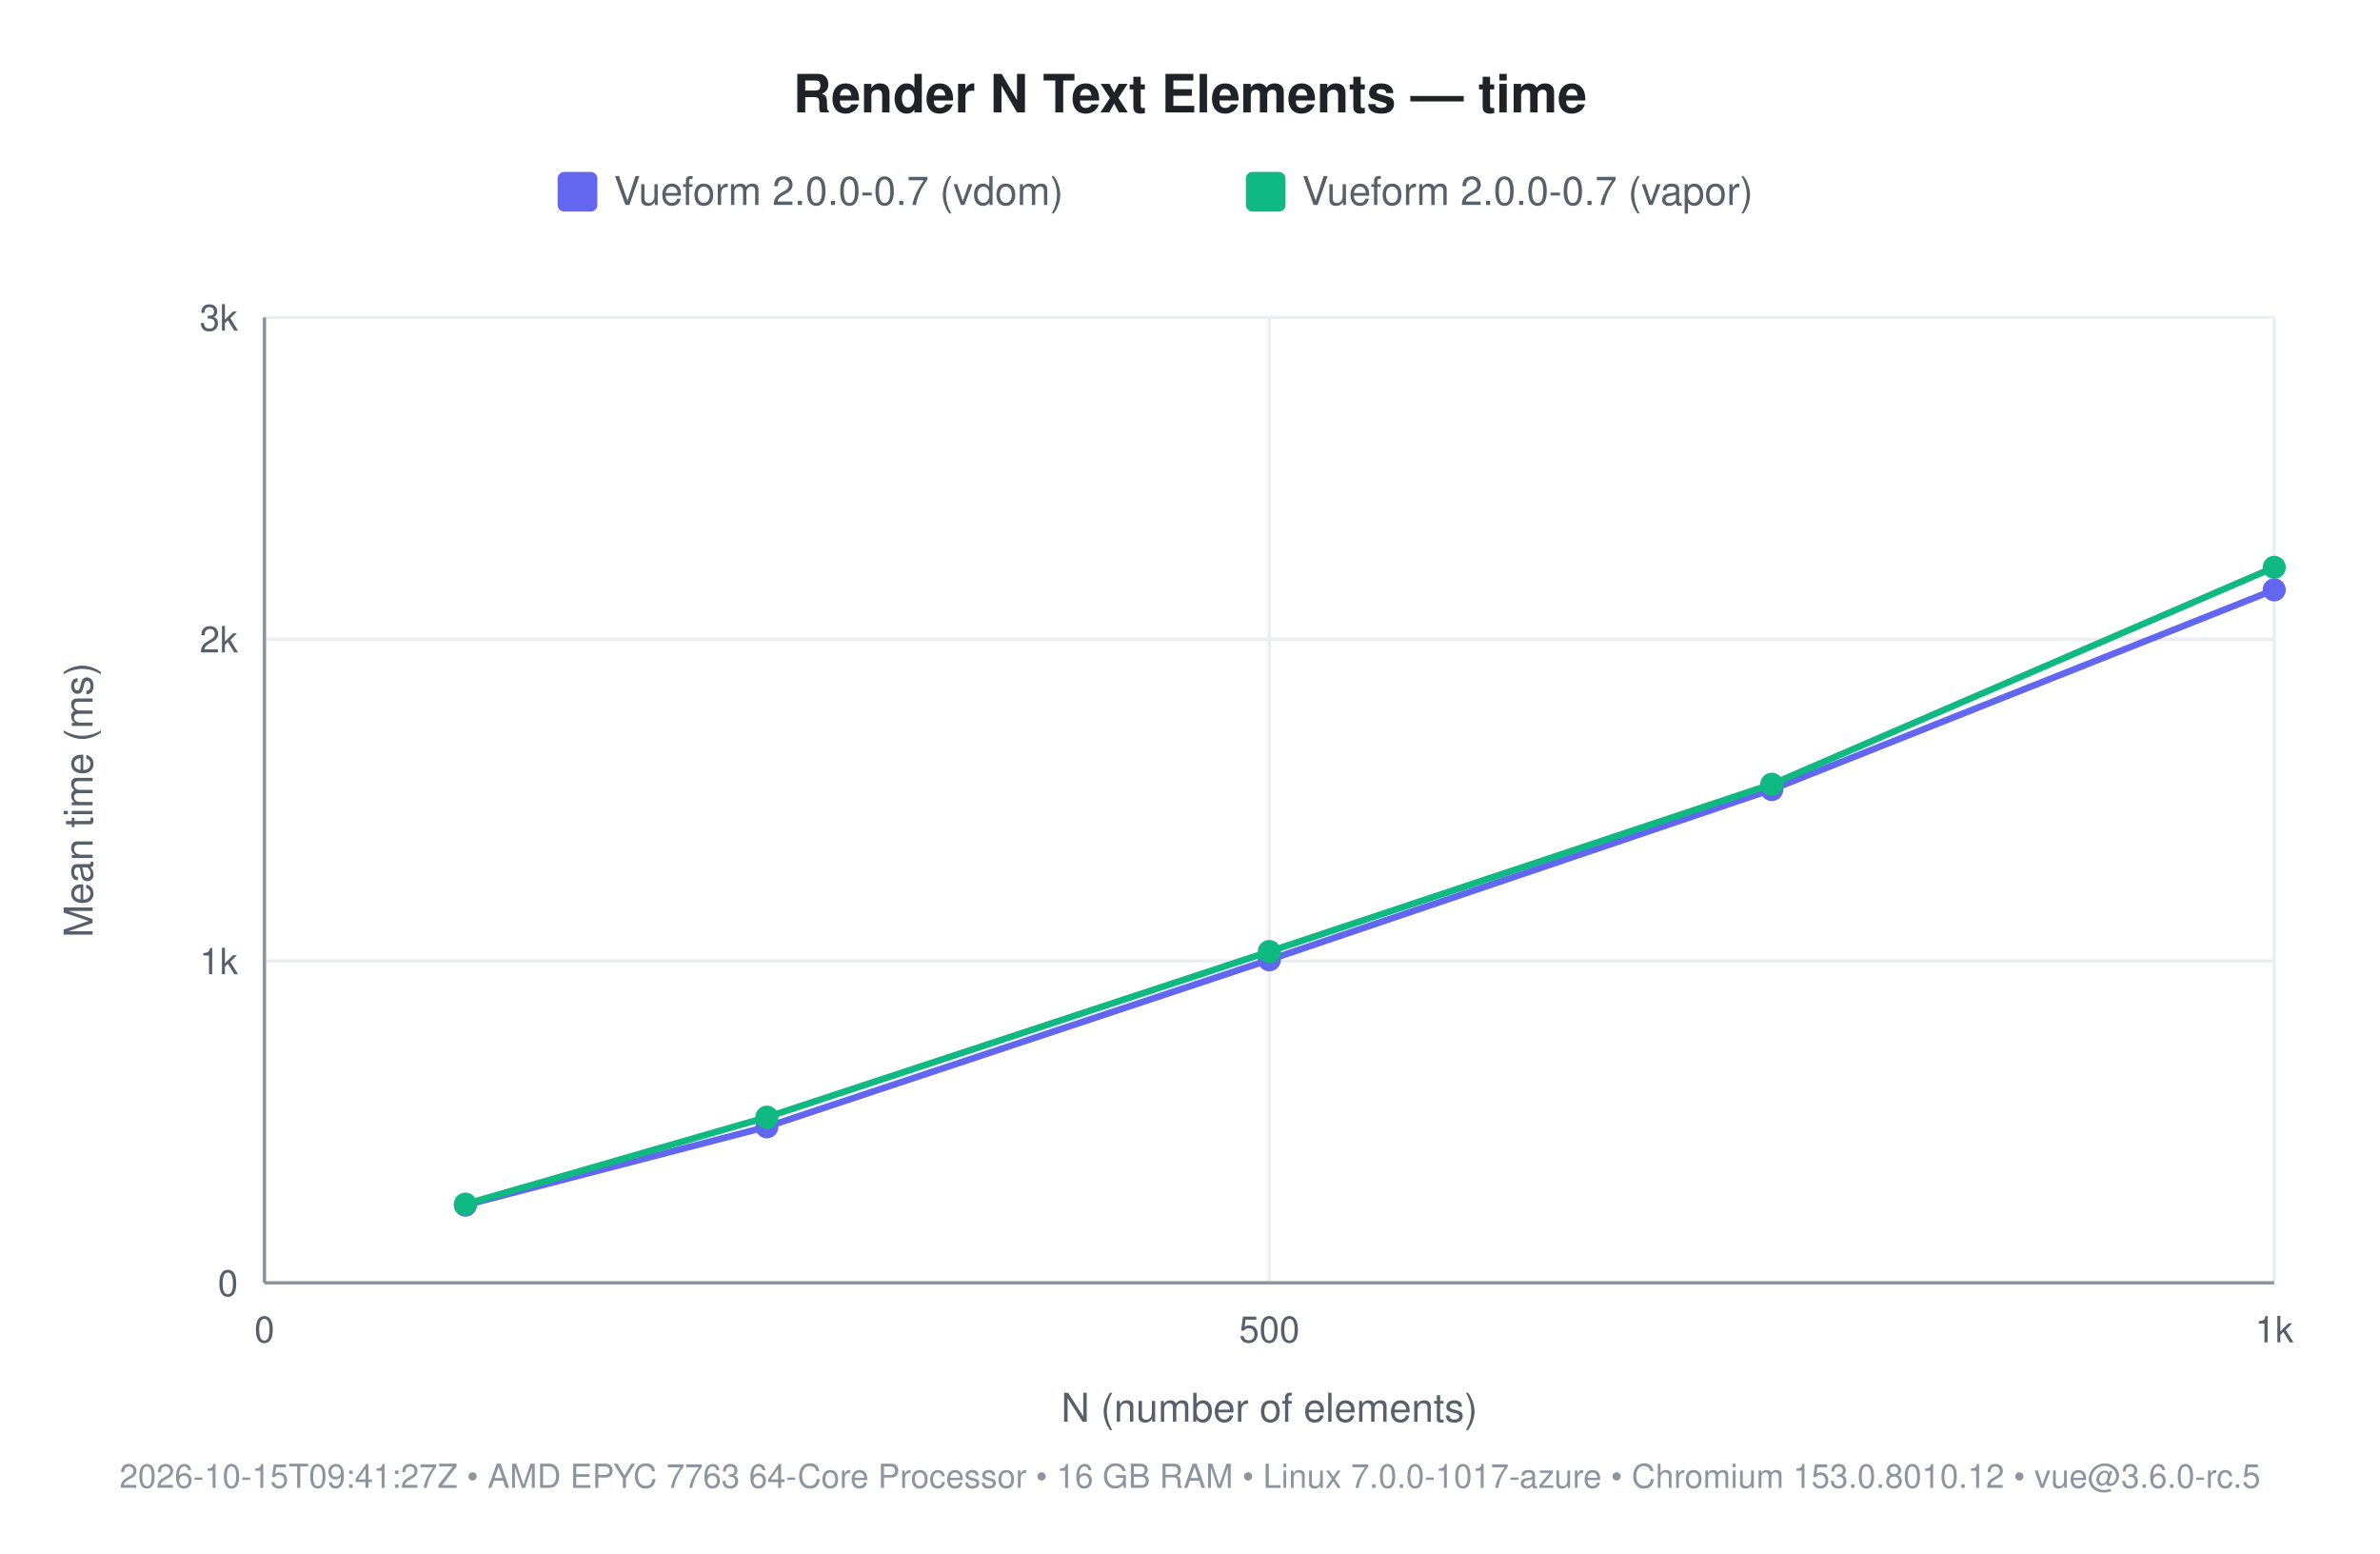
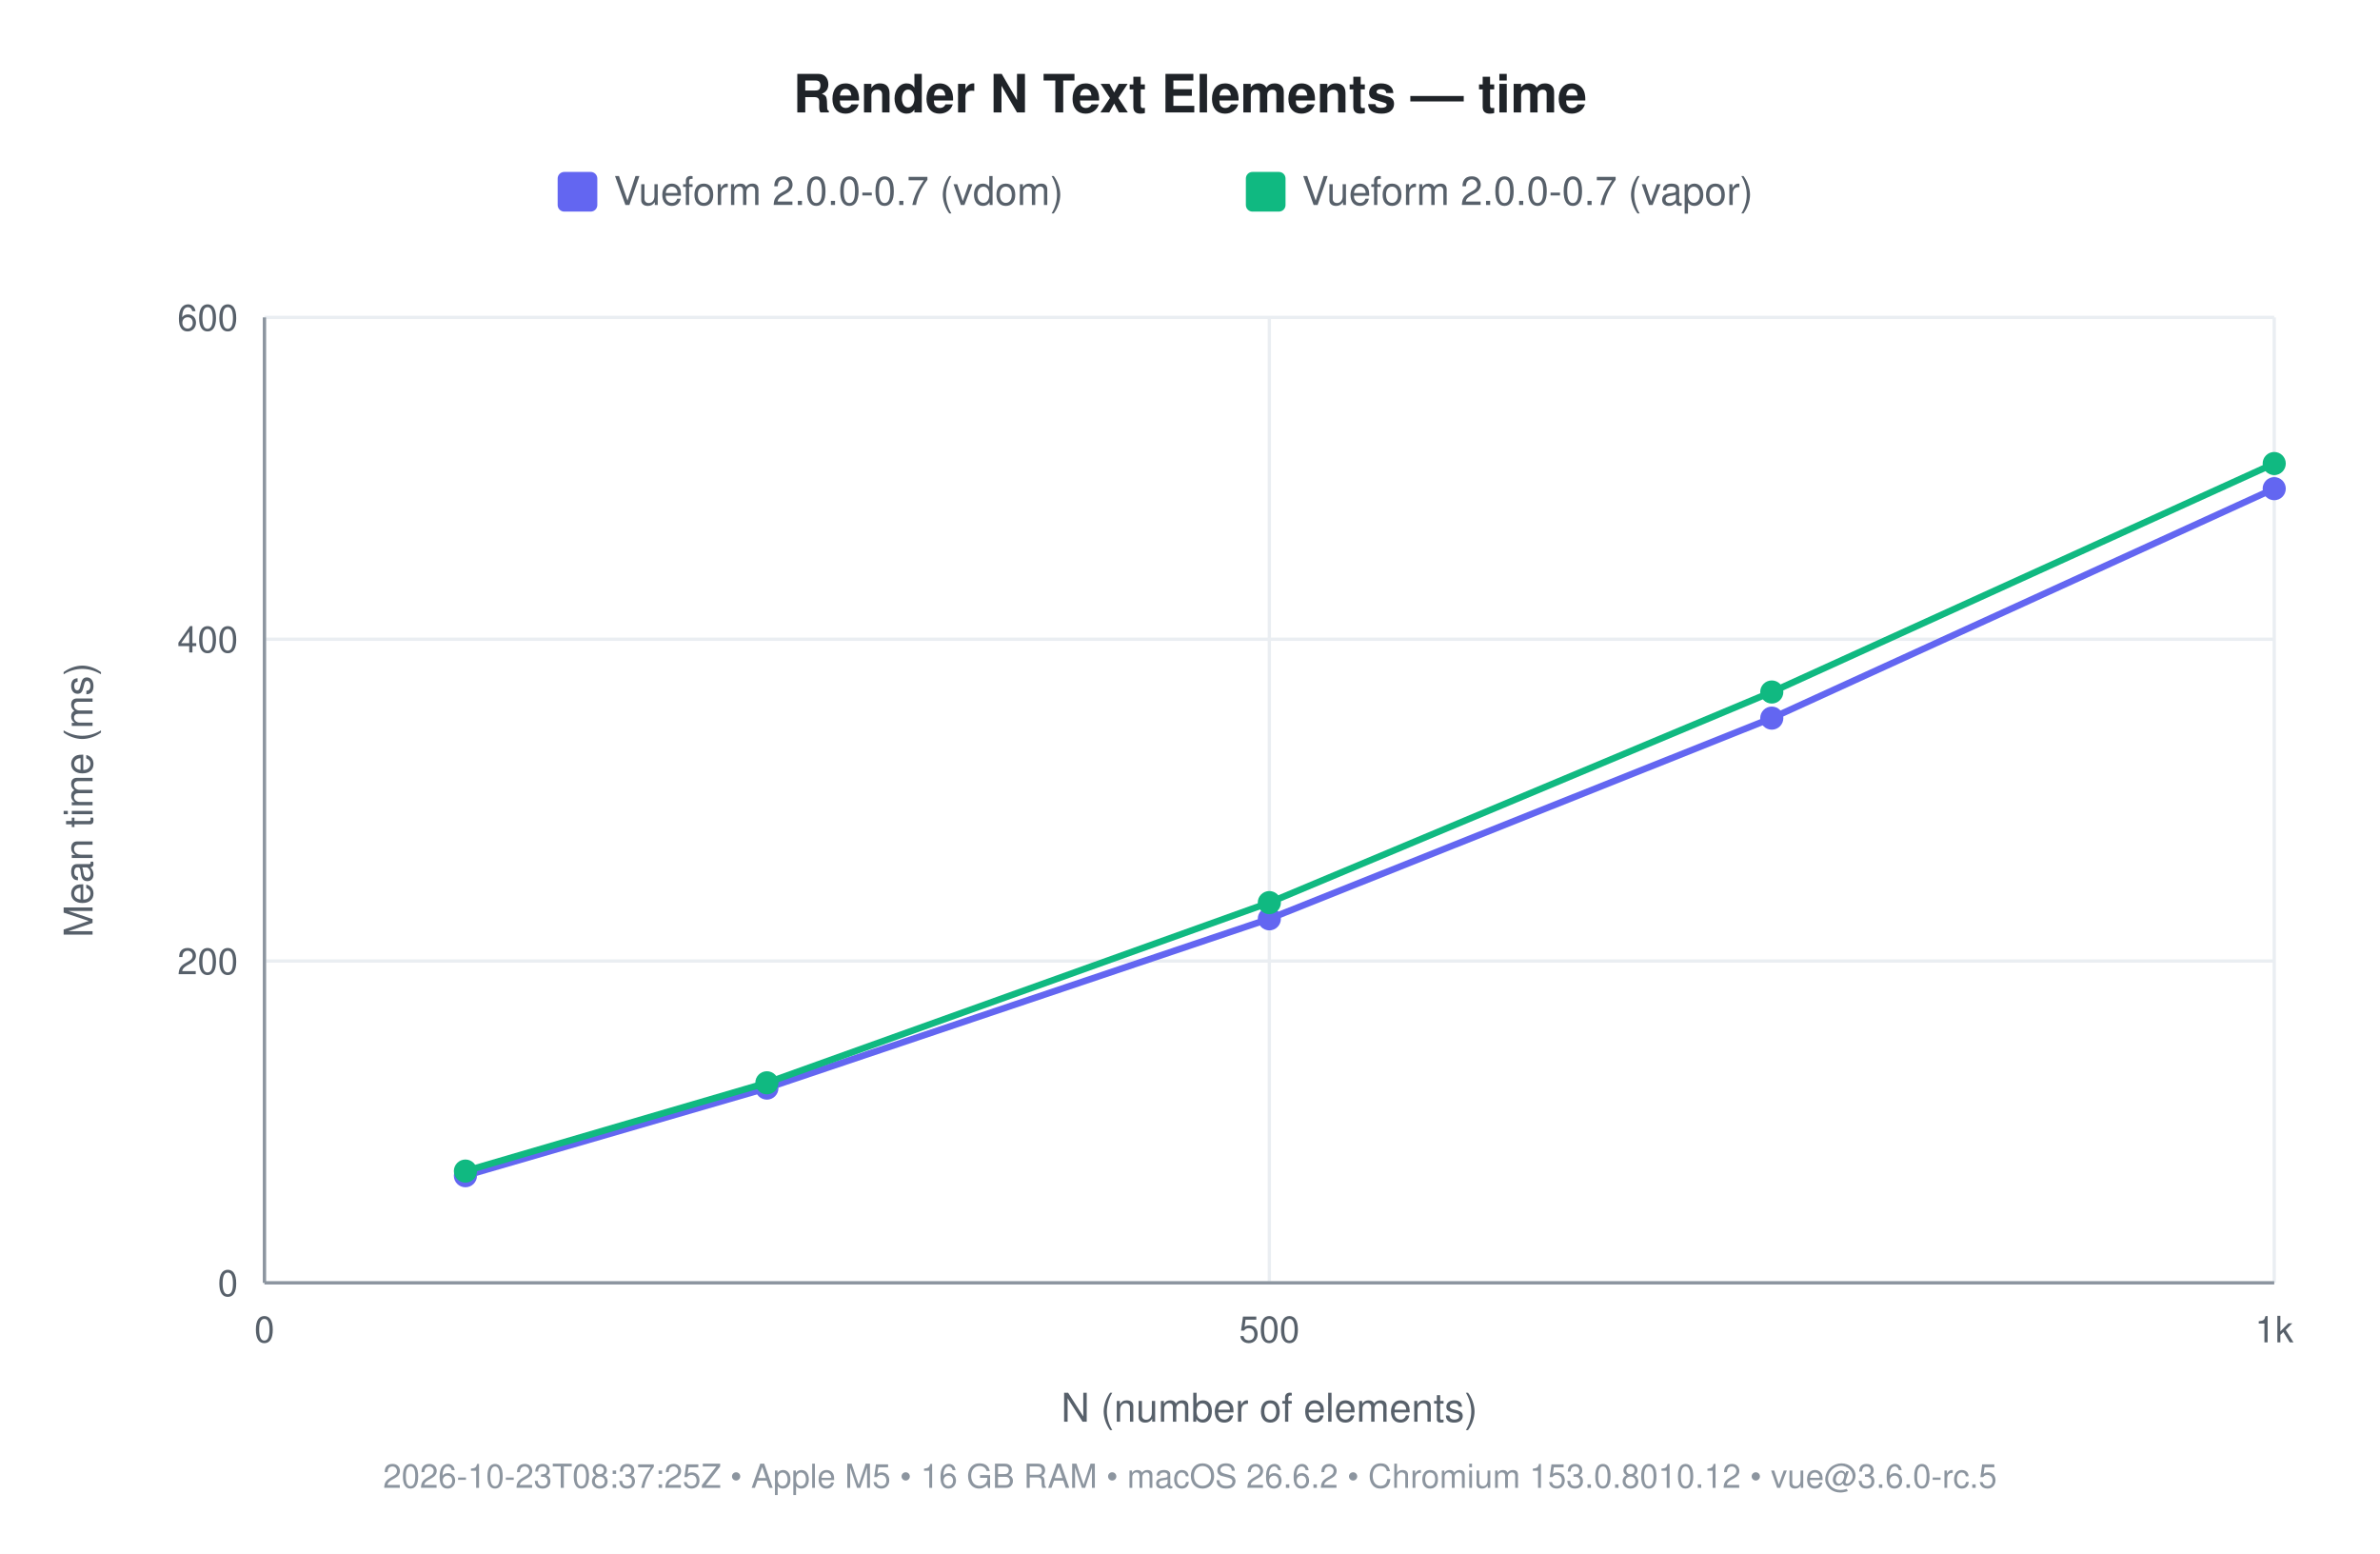
<svg xmlns="http://www.w3.org/2000/svg" width="720" height="470" viewBox="0 0 720 470" font-family="-apple-system, 'Segoe UI', Helvetica, Arial, sans-serif">
  <rect width="720" height="470" fill="#ffffff" />
  <text x="360" y="34" font-size="16" font-weight="600" fill="#1f2328" text-anchor="middle">Render N Text Elements — time</text>
  <rect x="168.7" y="52" width="12" height="12" rx="2" fill="#6366f1" />
  <text x="185.7" y="62" font-size="12" fill="#57606a">Vueform 2.0.0-0.7 (vdom)</text>
  <rect x="376.9" y="52" width="12" height="12" rx="2" fill="#10b981" />
  <text x="393.9" y="62" font-size="12" fill="#57606a">Vueform 2.0.0-0.7 (vapor)</text>
  <line x1="80" y1="388" x2="688" y2="388" stroke="#eaeef2" stroke-width="1" />
  <text x="72" y="392" font-size="11" fill="#57606a" text-anchor="end">0</text>
  <line x1="80" y1="290.667" x2="688" y2="290.667" stroke="#eaeef2" stroke-width="1" />
-   <text x="72" y="294.667" font-size="11" fill="#57606a" text-anchor="end">1k</text>
+   <text x="72" y="294.667" font-size="11" fill="#57606a" text-anchor="end">200</text>
  <line x1="80" y1="193.333" x2="688" y2="193.333" stroke="#eaeef2" stroke-width="1" />
-   <text x="72" y="197.333" font-size="11" fill="#57606a" text-anchor="end">2k</text>
+   <text x="72" y="197.333" font-size="11" fill="#57606a" text-anchor="end">400</text>
  <line x1="80" y1="96" x2="688" y2="96" stroke="#eaeef2" stroke-width="1" />
-   <text x="72" y="100" font-size="11" fill="#57606a" text-anchor="end">3k</text>
+   <text x="72" y="100" font-size="11" fill="#57606a" text-anchor="end">600</text>
  <line x1="80" y1="96" x2="80" y2="388" stroke="#eaeef2" stroke-width="1" />
  <text x="80" y="406" font-size="11" fill="#57606a" text-anchor="middle">0</text>
  <line x1="384" y1="96" x2="384" y2="388" stroke="#eaeef2" stroke-width="1" />
  <text x="384" y="406" font-size="11" fill="#57606a" text-anchor="middle">500</text>
  <line x1="688" y1="96" x2="688" y2="388" stroke="#eaeef2" stroke-width="1" />
  <text x="688" y="406" font-size="11" fill="#57606a" text-anchor="middle">1k</text>
  <line x1="80" y1="388" x2="688" y2="388" stroke="#8c959f" stroke-width="1" />
  <line x1="80" y1="96" x2="80" y2="388" stroke="#8c959f" stroke-width="1" />
  <text x="384" y="430" font-size="12" fill="#57606a" text-anchor="middle">N (number of elements)</text>
  <text x="28" y="242" font-size="12" fill="#57606a" text-anchor="middle" transform="rotate(-90 28 242)">Mean time (ms)</text>
-   <text x="360" y="450" font-size="10" fill="#8c959f" text-anchor="middle">2026-10-15T09:41:27Z • AMD EPYC 7763 64-Core Processor • 16 GB RAM • Linux 7.0.0-1017-azure • Chromium 153.0.8010.12 • vue@3.6.0-rc.5</text>
-   <polyline points="140.8,364.5 232.0,340.8 384.0,290.3 536.0,238.8 688.0,178.4" fill="none" stroke="#6366f1" stroke-width="2" />
-   <circle cx="140.8" cy="364.5" r="3.5" fill="#6366f1" />
-   <circle cx="232.0" cy="340.8" r="3.5" fill="#6366f1" />
-   <circle cx="384.0" cy="290.3" r="3.5" fill="#6366f1" />
-   <circle cx="536.0" cy="238.8" r="3.5" fill="#6366f1" />
-   <circle cx="688.0" cy="178.4" r="3.5" fill="#6366f1" />
-   <polyline points="140.8,364.2 232.0,337.9 384.0,287.8 536.0,237.2 688.0,171.6" fill="none" stroke="#10b981" stroke-width="2" />
-   <circle cx="140.8" cy="364.2" r="3.5" fill="#10b981" />
-   <circle cx="232.0" cy="337.9" r="3.5" fill="#10b981" />
-   <circle cx="384.0" cy="287.8" r="3.5" fill="#10b981" />
-   <circle cx="536.0" cy="237.2" r="3.5" fill="#10b981" />
-   <circle cx="688.0" cy="171.6" r="3.5" fill="#10b981" />
+   <text x="360" y="450" font-size="10" fill="#8c959f" text-anchor="middle">2026-10-23T08:37:25Z • Apple M5 • 16 GB RAM • macOS 26.6.2 • Chromium 153.0.8010.12 • vue@3.6.0-rc.5</text>
+   <polyline points="140.8,355.6 232.0,329.1 384.0,277.9 536.0,217.2 688.0,147.8" fill="none" stroke="#6366f1" stroke-width="2" />
+   <circle cx="140.8" cy="355.6" r="3.5" fill="#6366f1" />
+   <circle cx="232.0" cy="329.1" r="3.5" fill="#6366f1" />
+   <circle cx="384.0" cy="277.9" r="3.5" fill="#6366f1" />
+   <circle cx="536.0" cy="217.2" r="3.5" fill="#6366f1" />
+   <circle cx="688.0" cy="147.8" r="3.5" fill="#6366f1" />
+   <polyline points="140.8,354.2 232.0,327.5 384.0,273.0 536.0,209.3 688.0,140.2" fill="none" stroke="#10b981" stroke-width="2" />
+   <circle cx="140.8" cy="354.2" r="3.5" fill="#10b981" />
+   <circle cx="232.0" cy="327.5" r="3.5" fill="#10b981" />
+   <circle cx="384.0" cy="273.0" r="3.5" fill="#10b981" />
+   <circle cx="536.0" cy="209.3" r="3.5" fill="#10b981" />
+   <circle cx="688.0" cy="140.2" r="3.5" fill="#10b981" />
</svg>
